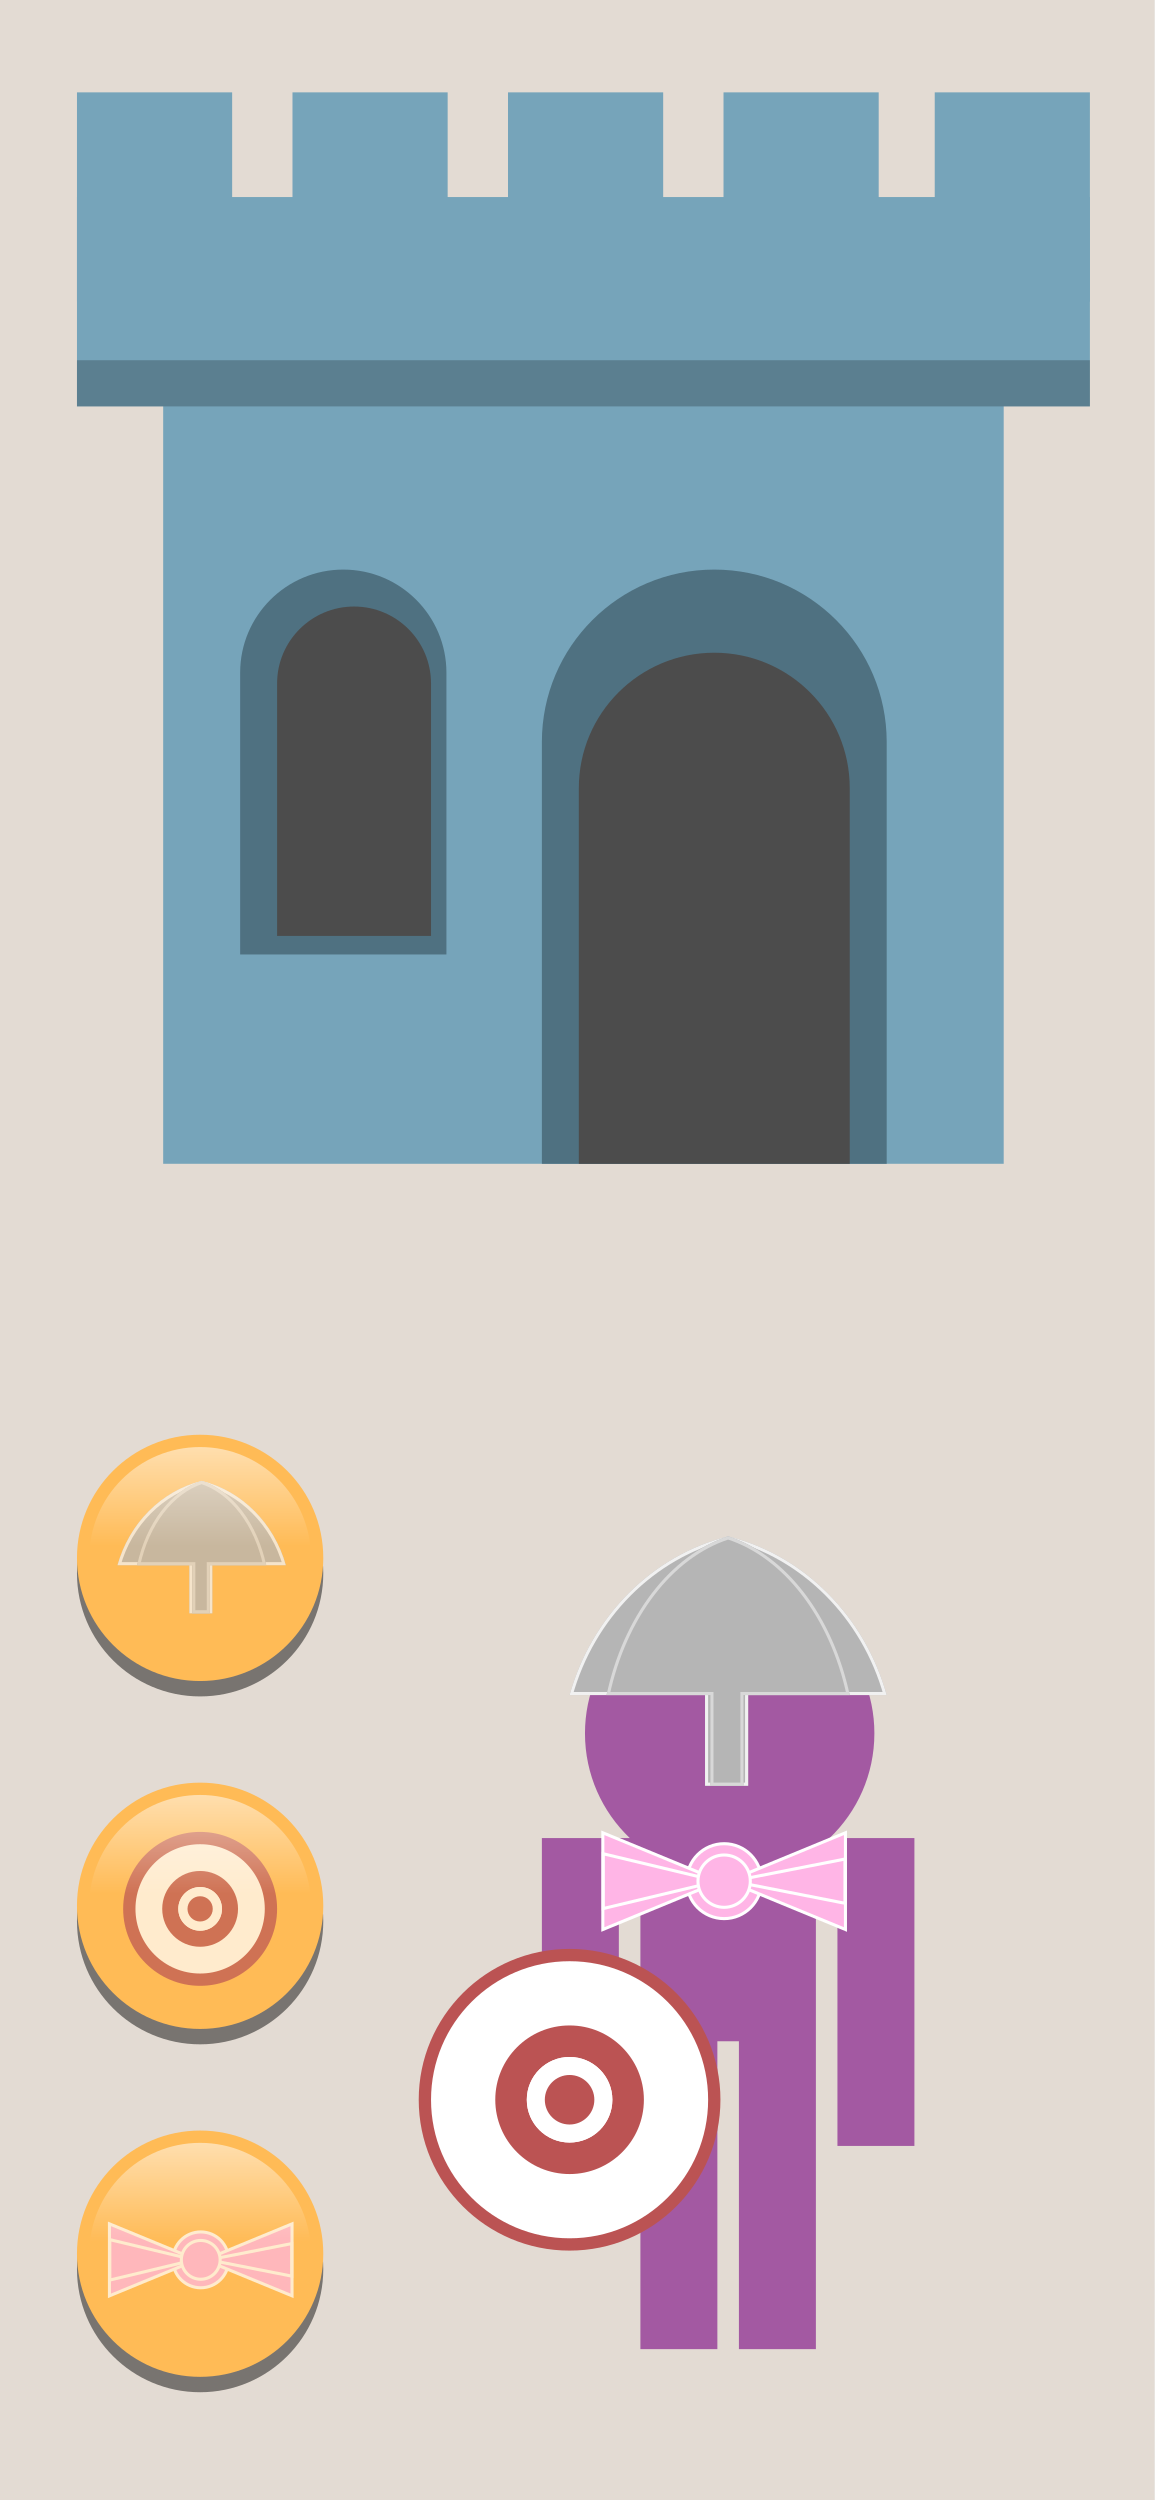
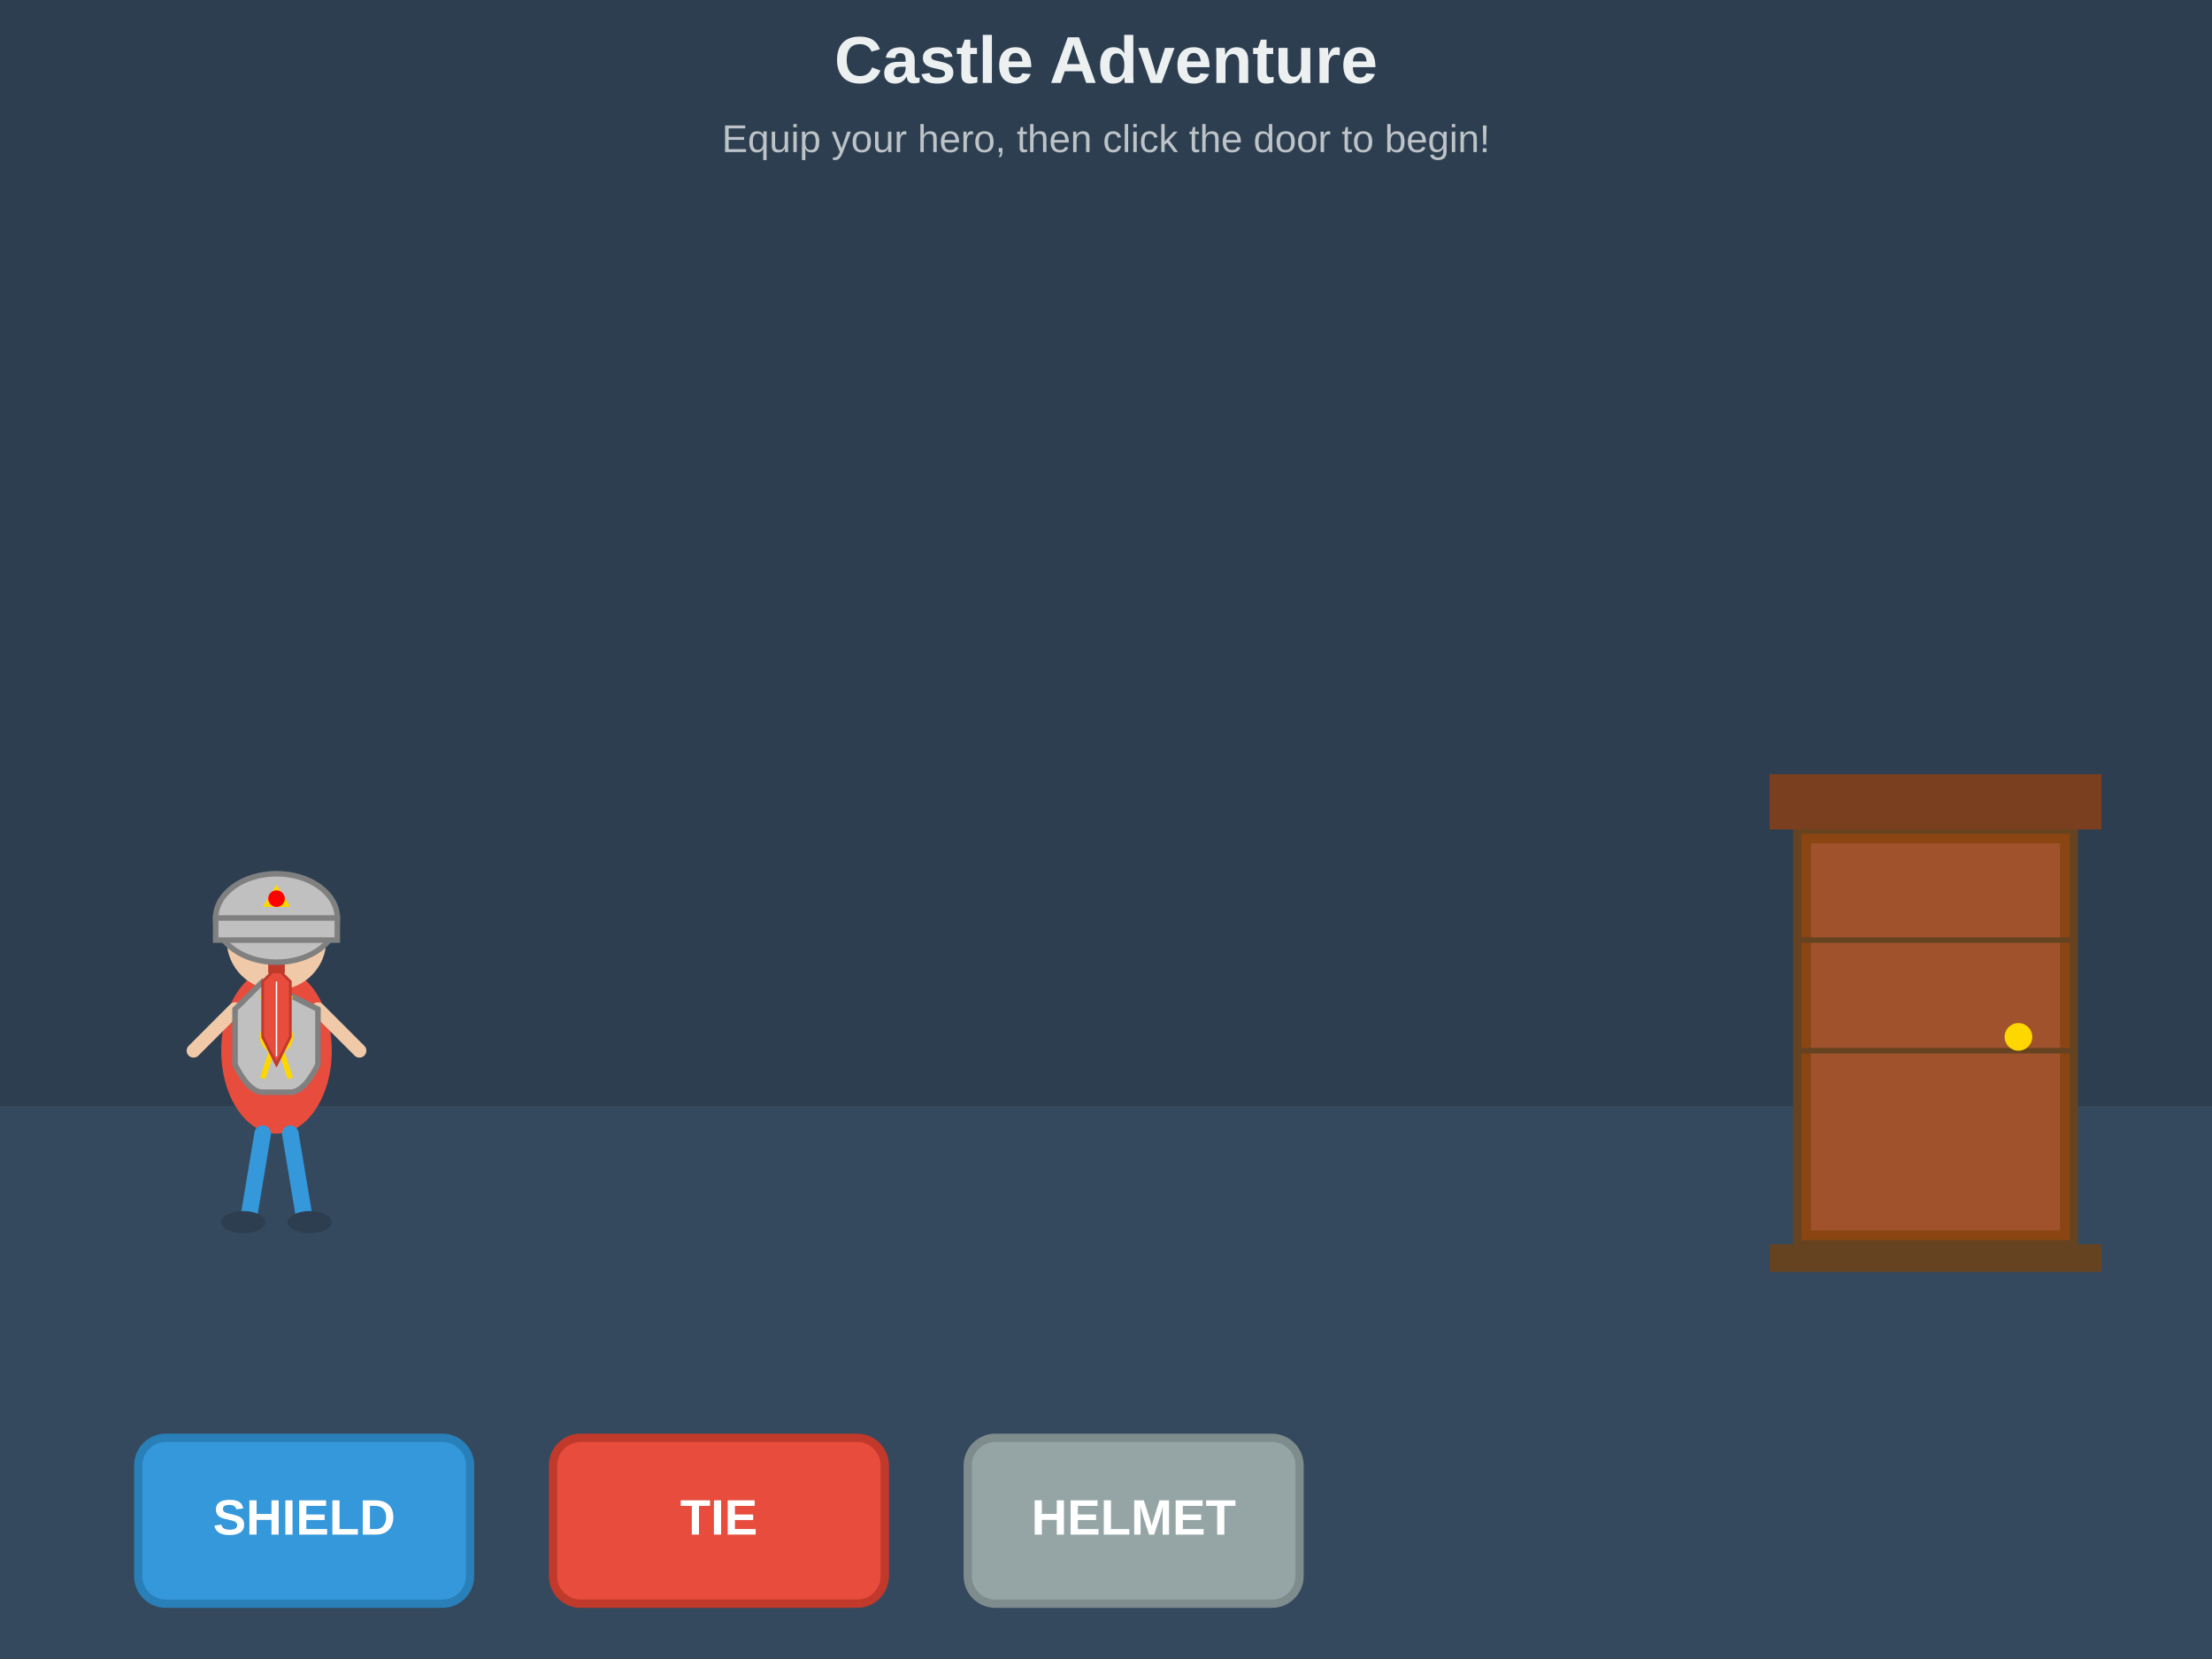
- <svg xmlns="http://www.w3.org/2000/svg" width="375" height="812" viewBox="0 0 375 812" fill="none">
-   <g id="adventure-screen1">
-     <rect width="375" height="812" fill="#E3DBD3" />
-     <g id="Castle">
-       <rect id="Rectangle 15" x="53" y="117" width="273" height="261" fill="#76A4BA" />
-       <rect id="Rectangle 16" x="25" y="64" width="329" height="68" fill="#76A4BA" />
-       <rect id="Rectangle 18" x="25" y="30" width="50.4" height="68" fill="#76A4BA" />
-       <rect id="Rectangle 19" x="303.6" y="30" width="50.4" height="68" fill="#76A4BA" />
-       <rect id="Rectangle 20" x="95" y="30" width="50.4" height="68" fill="#76A4BA" />
-       <rect id="Rectangle 21" x="165" y="30" width="50.4" height="68" fill="#76A4BA" />
-       <rect id="Rectangle 22" x="235" y="30" width="50.4" height="68" fill="#76A4BA" />
-       <rect id="Rectangle 17" x="25" y="117" width="329" height="15" fill="black" fill-opacity="0.23" />
-     </g>
-     <path id="Rectangle 27" d="M176 241C176 210.072 201.072 185 232 185C262.928 185 288 210.072 288 241V378H176V241Z" fill="#4F7181" />
-     <path id="door" d="M188 256C188 231.699 207.699 212 232 212C256.301 212 276 231.699 276 256V378H188V256Z" fill="#4C4C4C" />
-     <path id="Rectangle 28" d="M78 218.5C78 199.998 92.999 185 111.5 185C130.002 185 145 199.998 145 218.5V310H78V218.5Z" fill="#4F7181" />
-     <path id="Rectangle 29" d="M90 222C90 208.193 101.193 197 115 197C128.807 197 140 208.193 140 222V304H90V222Z" fill="#4C4C4C" />
-     <g id="hero">
-       <path id="body" d="M237 516C262.957 516 284 537.043 284 563C284 576.373 278.414 588.441 269.449 597H297V697H272V622H265V763H240V663H233V763H208V622H201V697H176V597H204.551C195.586 588.441 190 576.373 190 563C190 537.043 211.043 516 237 516Z" fill="#A359A2" />
-       <g id="tie">
-         <circle id="Ellipse 2" cx="235.2" cy="611" r="12.167" fill="#FFB5E6" stroke="white" />
-         <path id="Polygon 1" d="M195.8 626.707L195.8 595.293L233.889 611L195.8 626.707Z" fill="#FFB5E6" stroke="white" />
-         <path id="Polygon 4" d="M195.95 619.893L195.95 602.107L233.055 611L195.95 619.893Z" fill="#FFB5E6" stroke="white" />
-         <path id="Polygon 2" d="M274.6 595.293L274.6 626.707L236.511 611L274.6 595.293Z" fill="#FFB5E6" stroke="white" />
-         <path id="Polygon 3" d="M274.45 603.813L274.45 618.187L237.797 611L274.45 603.813Z" fill="#FFB5E6" stroke="white" />
-         <circle id="Ellipse 3" cx="235.2" cy="611" r="8.5" fill="#FFB5E6" stroke="white" />
-       </g>
-       <g id="shield">
-         <circle id="Ellipse 3_2" cx="185" cy="682" r="47" fill="white" stroke="#BB5353" stroke-width="4" />
-         <g id="Ellipse 4">
-           <circle cx="185" cy="682" r="24.134" fill="white" />
-           <circle cx="185" cy="682" r="24.134" fill="#BB5353" />
-         </g>
-         <g id="Ellipse 5">
-           <circle cx="185" cy="682" r="13.896" fill="white" />
-           <circle cx="185" cy="682" r="13.896" fill="white" />
-         </g>
-         <g id="Ellipse 6">
-           <circle cx="185" cy="682" r="8.045" fill="white" />
-           <circle cx="185" cy="682" r="8.045" fill="#BB5353" />
-         </g>
-       </g>
-       <g id="helmet">
-         <g id="Union">
-           <mask id="path-24-inside-1_2_2" fill="white">
-             <path d="M236.499 499.001C261.17 505.138 280.854 524.993 287.997 550.559H242.999V579.999H228.999V550.559H185C192.143 524.993 211.827 505.138 236.499 499.001Z" />
-           </mask>
-           <path d="M236.499 499.001C261.17 505.138 280.854 524.993 287.997 550.559H242.999V579.999H228.999V550.559H185C192.143 524.993 211.827 505.138 236.499 499.001Z" fill="#B5B5B5" />
-           <path d="M236.499 499.001L236.74 498.031L236.499 497.971L236.258 498.031L236.499 499.001ZM287.997 550.559V551.559H289.315L288.96 550.289L287.997 550.559ZM242.999 550.559V549.559H241.999V550.559H242.999ZM242.999 579.999V580.999H243.999V579.999H242.999ZM228.999 579.999H227.999V580.999H228.999V579.999ZM228.999 550.559H229.999V549.559H228.999V550.559ZM185 550.559L184.037 550.29L183.682 551.559H185V550.559ZM236.499 499.001L236.258 499.971C260.556 506.016 279.981 525.585 287.034 550.828L287.997 550.559L288.96 550.289C281.727 524.401 261.785 504.26 236.74 498.031L236.499 499.001ZM287.997 550.559V549.559H242.999V550.559V551.559H287.997V550.559ZM242.999 550.559H241.999V579.999H242.999H243.999V550.559H242.999ZM242.999 579.999V578.999H228.999V579.999V580.999H242.999V579.999ZM228.999 579.999H229.999V550.559H228.999H227.999V579.999H228.999ZM228.999 550.559V549.559H185V550.559V551.559H228.999V550.559ZM185 550.559L185.963 550.828C193.016 525.584 212.442 506.016 236.74 499.971L236.499 499.001L236.258 498.031C211.213 504.26 191.27 524.401 184.037 550.29L185 550.559Z" fill="#F1F1F1" mask="url(#path-24-inside-1_2_2)" />
-         </g>
-         <g id="Group 6">
-           <g id="Union_2">
-             <mask id="path-26-inside-2_2_2" fill="white">
-               <path d="M236.499 499.001C255.422 505.138 270.516 524.993 275.995 550.559H241.484V579.999H230.747V550.559H197.002C202.481 524.993 217.576 505.138 236.499 499.001Z" />
-             </mask>
-             <path d="M236.499 499.001C255.422 505.138 270.516 524.993 275.995 550.559H241.484V579.999H230.747V550.559H197.002C202.481 524.993 217.576 505.138 236.499 499.001Z" fill="#B5B5B5" />
-             <path d="M236.499 499.001L236.808 498.05L236.499 497.95L236.191 498.05L236.499 499.001ZM275.995 550.559V551.559H277.232L276.973 550.349L275.995 550.559ZM241.484 550.559V549.559H240.484V550.559H241.484ZM241.484 579.999V580.999H242.484V579.999H241.484ZM230.747 579.999H229.747V580.999H230.747V579.999ZM230.747 550.559H231.747V549.559H230.747V550.559ZM197.002 550.559L196.024 550.349L195.765 551.559H197.002V550.559ZM236.499 499.001L236.191 499.952C254.663 505.943 269.585 525.421 275.017 550.768L275.995 550.559L276.973 550.349C271.447 524.566 256.18 504.333 236.808 498.05L236.499 499.001ZM275.995 550.559V549.559H241.484V550.559V551.559H275.995V550.559ZM241.484 550.559H240.484V579.999H241.484H242.484V550.559H241.484ZM241.484 579.999V578.999H230.747V579.999V580.999H241.484V579.999ZM230.747 579.999H231.747V550.559H230.747H229.747V579.999H230.747ZM230.747 550.559V549.559H197.002V550.559V551.559H230.747V550.559ZM197.002 550.559L197.98 550.768C203.412 525.42 218.335 505.943 236.808 499.952L236.499 499.001L236.191 498.05C216.818 504.333 201.549 524.566 196.024 550.349L197.002 550.559Z" fill="#D8D8D8" mask="url(#path-26-inside-2_2_2)" />
-           </g>
-         </g>
-       </g>
-     </g>
-     <g id="tie-btn">
-       <circle id="Ellipse 11" cx="65" cy="737" r="40" fill="black" fill-opacity="0.47" />
-       <circle id="Ellipse 12" cx="65" cy="732" r="40" fill="#FFBB56" />
-       <g id="figure" opacity="0.7">
-         <circle id="Ellipse 2_2" cx="65.2" cy="734" r="9.071" fill="#FFB5E6" stroke="white" />
-         <path id="Polygon 1_2" d="M35.55 745.686L35.55 722.314L63.889 733.999L35.55 745.686Z" fill="#FFB5E6" stroke="white" />
-         <path id="Polygon 4_2" d="M35.663 740.565L35.663 727.435L63.057 733.999L35.663 740.565Z" fill="#FFB5E6" stroke="white" />
-         <path id="Polygon 2_2" d="M94.85 722.314L94.85 745.686L66.511 734.001L94.85 722.314Z" fill="#FFB5E6" stroke="white" />
-         <path id="Polygon 3_2" d="M94.737 728.718L94.737 739.282L67.797 734L94.737 728.718Z" fill="#FFB5E6" stroke="white" />
-         <circle id="Ellipse 3_3" cx="65.2" cy="734" r="6.301" fill="#FFB5E6" stroke="white" />
-       </g>
-       <circle id="Ellipse 13" cx="65" cy="732" r="36" fill="url(#paint0_linear_2_2)" />
-     </g>
-     <g id="helmet-btn">
-       <circle id="Ellipse 11_2" cx="65" cy="511" r="40" fill="black" fill-opacity="0.47" />
-       <circle id="Ellipse 12_2" cx="65" cy="506" r="40" fill="#FFBB56" />
-       <g id="figure_2" opacity="0.75">
-         <g id="Union_3">
-           <mask id="path-39-inside-3_2_2" fill="white">
-             <path d="M65.499 481.001C78.597 484.259 89.045 494.799 92.837 508.371H68.951V524H61.519V508.371H38.163C41.956 494.8 52.403 484.259 65.499 481.001Z" />
-           </mask>
-           <path d="M65.499 481.001C78.597 484.259 89.045 494.799 92.837 508.371H68.951V524H61.519V508.371H38.163C41.956 494.8 52.403 484.259 65.499 481.001Z" fill="#B5B5B5" />
-           <path d="M65.499 481.001L65.741 480.031L65.499 479.971L65.258 480.031L65.499 481.001ZM92.837 508.371V509.371H94.155L93.8 508.102L92.837 508.371ZM68.951 508.371V507.371H67.951V508.371H68.951ZM68.951 524V525H69.951V524H68.951ZM61.519 524H60.519V525H61.519V524ZM61.519 508.371H62.519V507.371H61.519V508.371ZM38.163 508.371L37.2 508.102L36.846 509.371H38.163V508.371ZM65.499 481.001L65.258 481.971C77.982 485.136 88.172 495.391 91.874 508.64L92.837 508.371L93.8 508.102C89.918 494.208 79.211 483.381 65.741 480.031L65.499 481.001ZM92.837 508.371V507.371H68.951V508.371V509.371H92.837V508.371ZM68.951 508.371H67.951V524H68.951H69.951V508.371H68.951ZM68.951 524V523H61.519V524V525H68.951V524ZM61.519 524H62.519V508.371H61.519H60.519V524H61.519ZM61.519 508.371V507.371H38.163V508.371V509.371H61.519V508.371ZM38.163 508.371L39.127 508.64C42.828 495.391 53.017 485.137 65.741 481.971L65.499 481.001L65.258 480.031C51.788 483.381 41.083 494.208 37.2 508.102L38.163 508.371Z" fill="#F1F1F1" mask="url(#path-39-inside-3_2_2)" />
-         </g>
-         <g id="Group 6_2">
-           <g id="Union_4">
-             <mask id="path-41-inside-4_2_2" fill="white">
-               <path d="M65.5 481.001C75.545 484.259 83.559 494.799 86.467 508.371H68.146V524H62.446V508.371H44.532C47.44 494.799 55.455 484.259 65.5 481.001Z" />
-             </mask>
-             <path d="M65.5 481.001C75.545 484.259 83.559 494.799 86.467 508.371H68.146V524H62.446V508.371H44.532C47.44 494.799 55.455 484.259 65.5 481.001Z" fill="#B5B5B5" />
-             <path d="M65.5 481.001L65.808 480.05L65.5 479.95L65.191 480.05L65.5 481.001ZM86.467 508.371V509.371H87.704L87.445 508.162L86.467 508.371ZM68.146 508.371V507.371H67.146V508.371H68.146ZM68.146 524V525H69.146V524H68.146ZM62.446 524H61.446V525H62.446V524ZM62.446 508.371H63.446V507.371H62.446V508.371ZM44.532 508.371L43.554 508.162L43.295 509.371H44.532V508.371ZM65.5 481.001L65.191 481.952C74.786 485.064 82.628 495.227 85.49 508.581L86.467 508.371L87.445 508.162C84.49 494.372 76.304 483.454 65.808 480.05L65.5 481.001ZM86.467 508.371V507.371H68.146V508.371V509.371H86.467V508.371ZM68.146 508.371H67.146V524H68.146H69.146V508.371H68.146ZM68.146 524V523H62.446V524V525H68.146V524ZM62.446 524H63.446V508.371H62.446H61.446V524H62.446ZM62.446 508.371V507.371H44.532V508.371V509.371H62.446V508.371ZM44.532 508.371L45.51 508.581C48.371 495.227 56.213 485.064 65.808 481.952L65.5 481.001L65.191 480.05C54.696 483.454 46.509 494.372 43.554 508.162L44.532 508.371Z" fill="#D8D8D8" mask="url(#path-41-inside-4_2_2)" />
-           </g>
-         </g>
-       </g>
-       <circle id="Ellipse 13_2" cx="65" cy="506" r="36" fill="url(#paint1_linear_2_2)" />
-     </g>
-     <g id="shield-btn">
-       <circle id="Ellipse 11_3" cx="65" cy="624" r="40" fill="black" fill-opacity="0.47" />
-       <circle id="Ellipse 12_3" cx="65" cy="619" r="40" fill="#FFBB56" />
-       <g id="figure_3" opacity="0.7">
-         <circle id="Ellipse 3_4" cx="65" cy="620" r="23" fill="white" stroke="#BB5353" stroke-width="4" />
-         <g id="Ellipse 4_2">
-           <circle cx="65" cy="620" r="12.313" fill="white" />
-           <circle cx="65" cy="620" r="12.313" fill="#BB5353" />
-         </g>
-         <g id="Ellipse 5_2">
-           <circle cx="65" cy="620" r="7.09" fill="white" />
-           <circle cx="65" cy="620" r="7.09" fill="white" />
-         </g>
-         <g id="Ellipse 6_2">
-           <circle cx="65" cy="620" r="4.104" fill="white" />
-           <circle cx="65" cy="620" r="4.104" fill="#BB5353" />
-         </g>
-       </g>
-       <circle id="Ellipse 13_3" cx="65" cy="619" r="36" fill="url(#paint2_linear_2_2)" />
-     </g>
+ <svg xmlns="http://www.w3.org/2000/svg" viewBox="0 0 800 600" width="800" height="600">
+   <defs>
+     <filter id="glow">
+       <feGaussianBlur stdDeviation="4" result="coloredBlur" />
+       <feMerge>
+         <feMergeNode in="coloredBlur" />
+         <feMergeNode in="SourceGraphic" />
+       </feMerge>
+     </filter>
+   </defs>
+   <rect width="800" height="600" fill="#2c3e50" />
+   <rect width="800" height="200" y="400" fill="#34495e" />
+   <g id="door">
+     <rect x="650" y="300" width="100" height="150" fill="#8B4513" stroke="#654321" stroke-width="3" />
+     <rect x="655" y="305" width="90" height="140" fill="#A0522D" />
+     <line x1="650" y1="340" x2="750" y2="340" stroke="#654321" stroke-width="2" />
+     <line x1="650" y1="380" x2="750" y2="380" stroke="#654321" stroke-width="2" />
+     <circle cx="730" cy="375" r="5" fill="#FFD700" />
+     <rect x="640" y="280" width="120" height="20" fill="#7a3f1f" />
+     <rect x="640" y="450" width="120" height="10" fill="#654321" />
  </g>
-   <defs>
-     <linearGradient id="paint0_linear_2_2" x1="65" y1="696" x2="65" y2="768" gradientUnits="userSpaceOnUse">
-       <stop stop-color="white" stop-opacity="0.52" />
-       <stop offset="0.445" stop-color="white" stop-opacity="0" />
-     </linearGradient>
-     <linearGradient id="paint1_linear_2_2" x1="65" y1="470" x2="65" y2="542" gradientUnits="userSpaceOnUse">
-       <stop stop-color="white" stop-opacity="0.52" />
-       <stop offset="0.445" stop-color="white" stop-opacity="0" />
-     </linearGradient>
-     <linearGradient id="paint2_linear_2_2" x1="65" y1="583" x2="65" y2="655" gradientUnits="userSpaceOnUse">
-       <stop stop-color="white" stop-opacity="0.52" />
-       <stop offset="0.445" stop-color="white" stop-opacity="0" />
-     </linearGradient>
-   </defs>
+   <g id="hero">
+     <ellipse cx="100" cy="380" rx="20" ry="30" fill="#e74c3c" />
+     <circle cx="100" cy="340" r="18" fill="#f0c9a8" />
+     <circle cx="95" cy="338" r="2" fill="#000" />
+     <circle cx="105" cy="338" r="2" fill="#000" />
+     <path d="M 95 345 Q 100 348 105 345" stroke="#000" stroke-width="1" fill="none" />
+     <line x1="85" y1="365" x2="70" y2="380" stroke="#f0c9a8" stroke-width="5" stroke-linecap="round" />
+     <line x1="115" y1="365" x2="130" y2="380" stroke="#f0c9a8" stroke-width="5" stroke-linecap="round" />
+     <line x1="95" y1="410" x2="90" y2="440" stroke="#3498db" stroke-width="6" stroke-linecap="round" />
+     <line x1="105" y1="410" x2="110" y2="440" stroke="#3498db" stroke-width="6" stroke-linecap="round" />
+     <ellipse cx="88" cy="442" rx="8" ry="4" fill="#2c3e50" />
+     <ellipse cx="112" cy="442" rx="8" ry="4" fill="#2c3e50" />
+   </g>
+   <g id="Shield">
+     <path d="M 95 355 L 85 365 L 85 385 Q 90 395 95 395 Q 100 395 105 395 Q 110 395 115 385 L 115 365 Z" fill="#C0C0C0" stroke="#808080" stroke-width="2" />
+     <line x1="95" y1="360" x2="105" y2="390" stroke="#FFD700" stroke-width="2" />
+     <line x1="105" y1="360" x2="95" y2="390" stroke="#FFD700" stroke-width="2" />
+     <circle cx="100" cy="375" r="6" fill="#FFD700" />
+   </g>
+   <g id="tie">
+     <polygon points="100,350 95,355 95,375 100,385 105,375 105,355" fill="#e74c3c" stroke="#c0392b" stroke-width="1" />
+     <rect x="97" y="348" width="6" height="4" fill="#c0392b" />
+     <line x1="100" y1="355" x2="100" y2="382" stroke="#fff" stroke-width="0.5" />
+   </g>
+   <g id="helmet">
+     <ellipse cx="100" cy="332" rx="22" ry="16" fill="#C0C0C0" stroke="#808080" stroke-width="2" />
+     <rect x="78" y="332" width="44" height="8" fill="#C0C0C0" stroke="#808080" stroke-width="2" />
+     <polygon points="100,320 95,328 105,328" fill="#FFD700" />
+     <circle cx="100" cy="325" r="3" fill="#ff0000" />
+   </g>
+   <g id="shield-btn">
+     <rect x="50" y="520" width="120" height="60" rx="10" fill="#3498db" stroke="#2980b9" stroke-width="3" />
+     <text x="110" y="555" font-family="Arial, sans-serif" font-size="18" font-weight="bold" fill="#fff" text-anchor="middle">SHIELD</text>
+   </g>
+   <g id="tie-btn">
+     <rect x="200" y="520" width="120" height="60" rx="10" fill="#e74c3c" stroke="#c0392b" stroke-width="3" />
+     <text x="260" y="555" font-family="Arial, sans-serif" font-size="18" font-weight="bold" fill="#fff" text-anchor="middle">TIE</text>
+   </g>
+   <g id="helmet-btn">
+     <rect x="350" y="520" width="120" height="60" rx="10" fill="#95a5a6" stroke="#7f8c8d" stroke-width="3" />
+     <text x="410" y="555" font-family="Arial, sans-serif" font-size="18" font-weight="bold" fill="#fff" text-anchor="middle">HELMET</text>
+   </g>
+   <text x="400" y="30" font-family="Arial, sans-serif" font-size="24" font-weight="bold" fill="#ecf0f1" text-anchor="middle">Castle Adventure</text>
+   <text x="400" y="55" font-family="Arial, sans-serif" font-size="14" fill="#bdc3c7" text-anchor="middle">Equip your hero, then click the door to begin!</text>
</svg>
